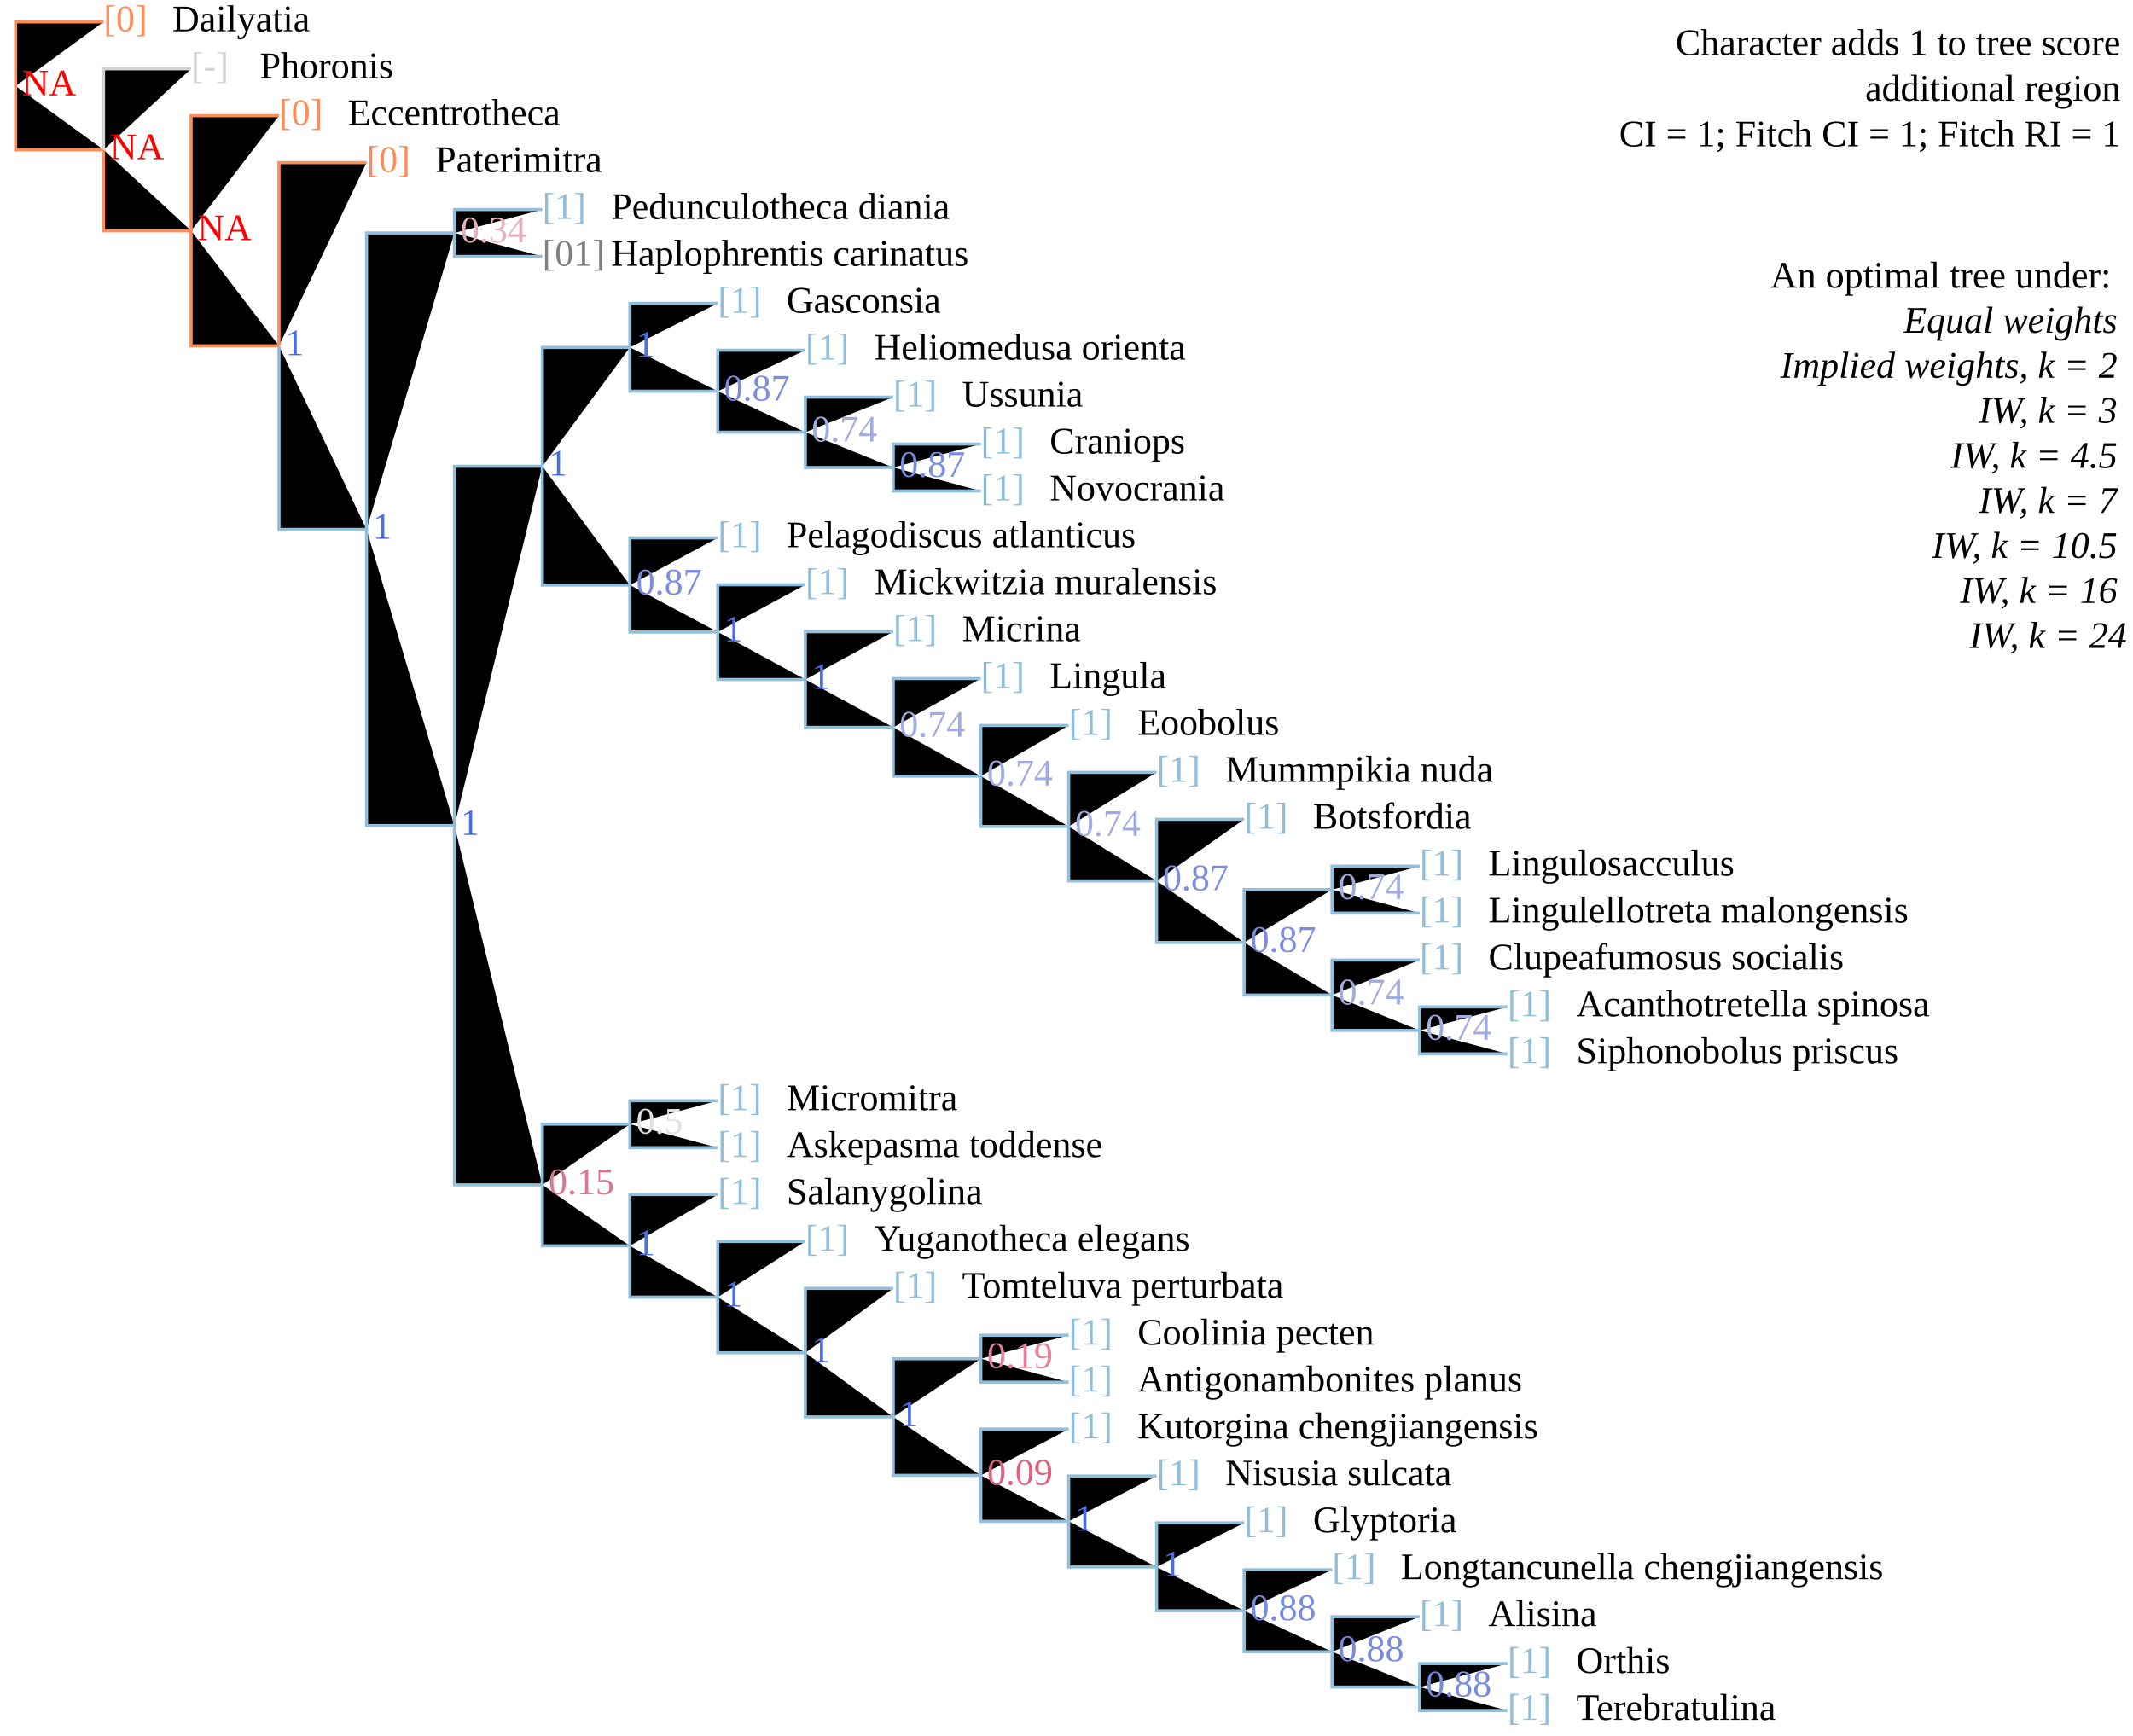
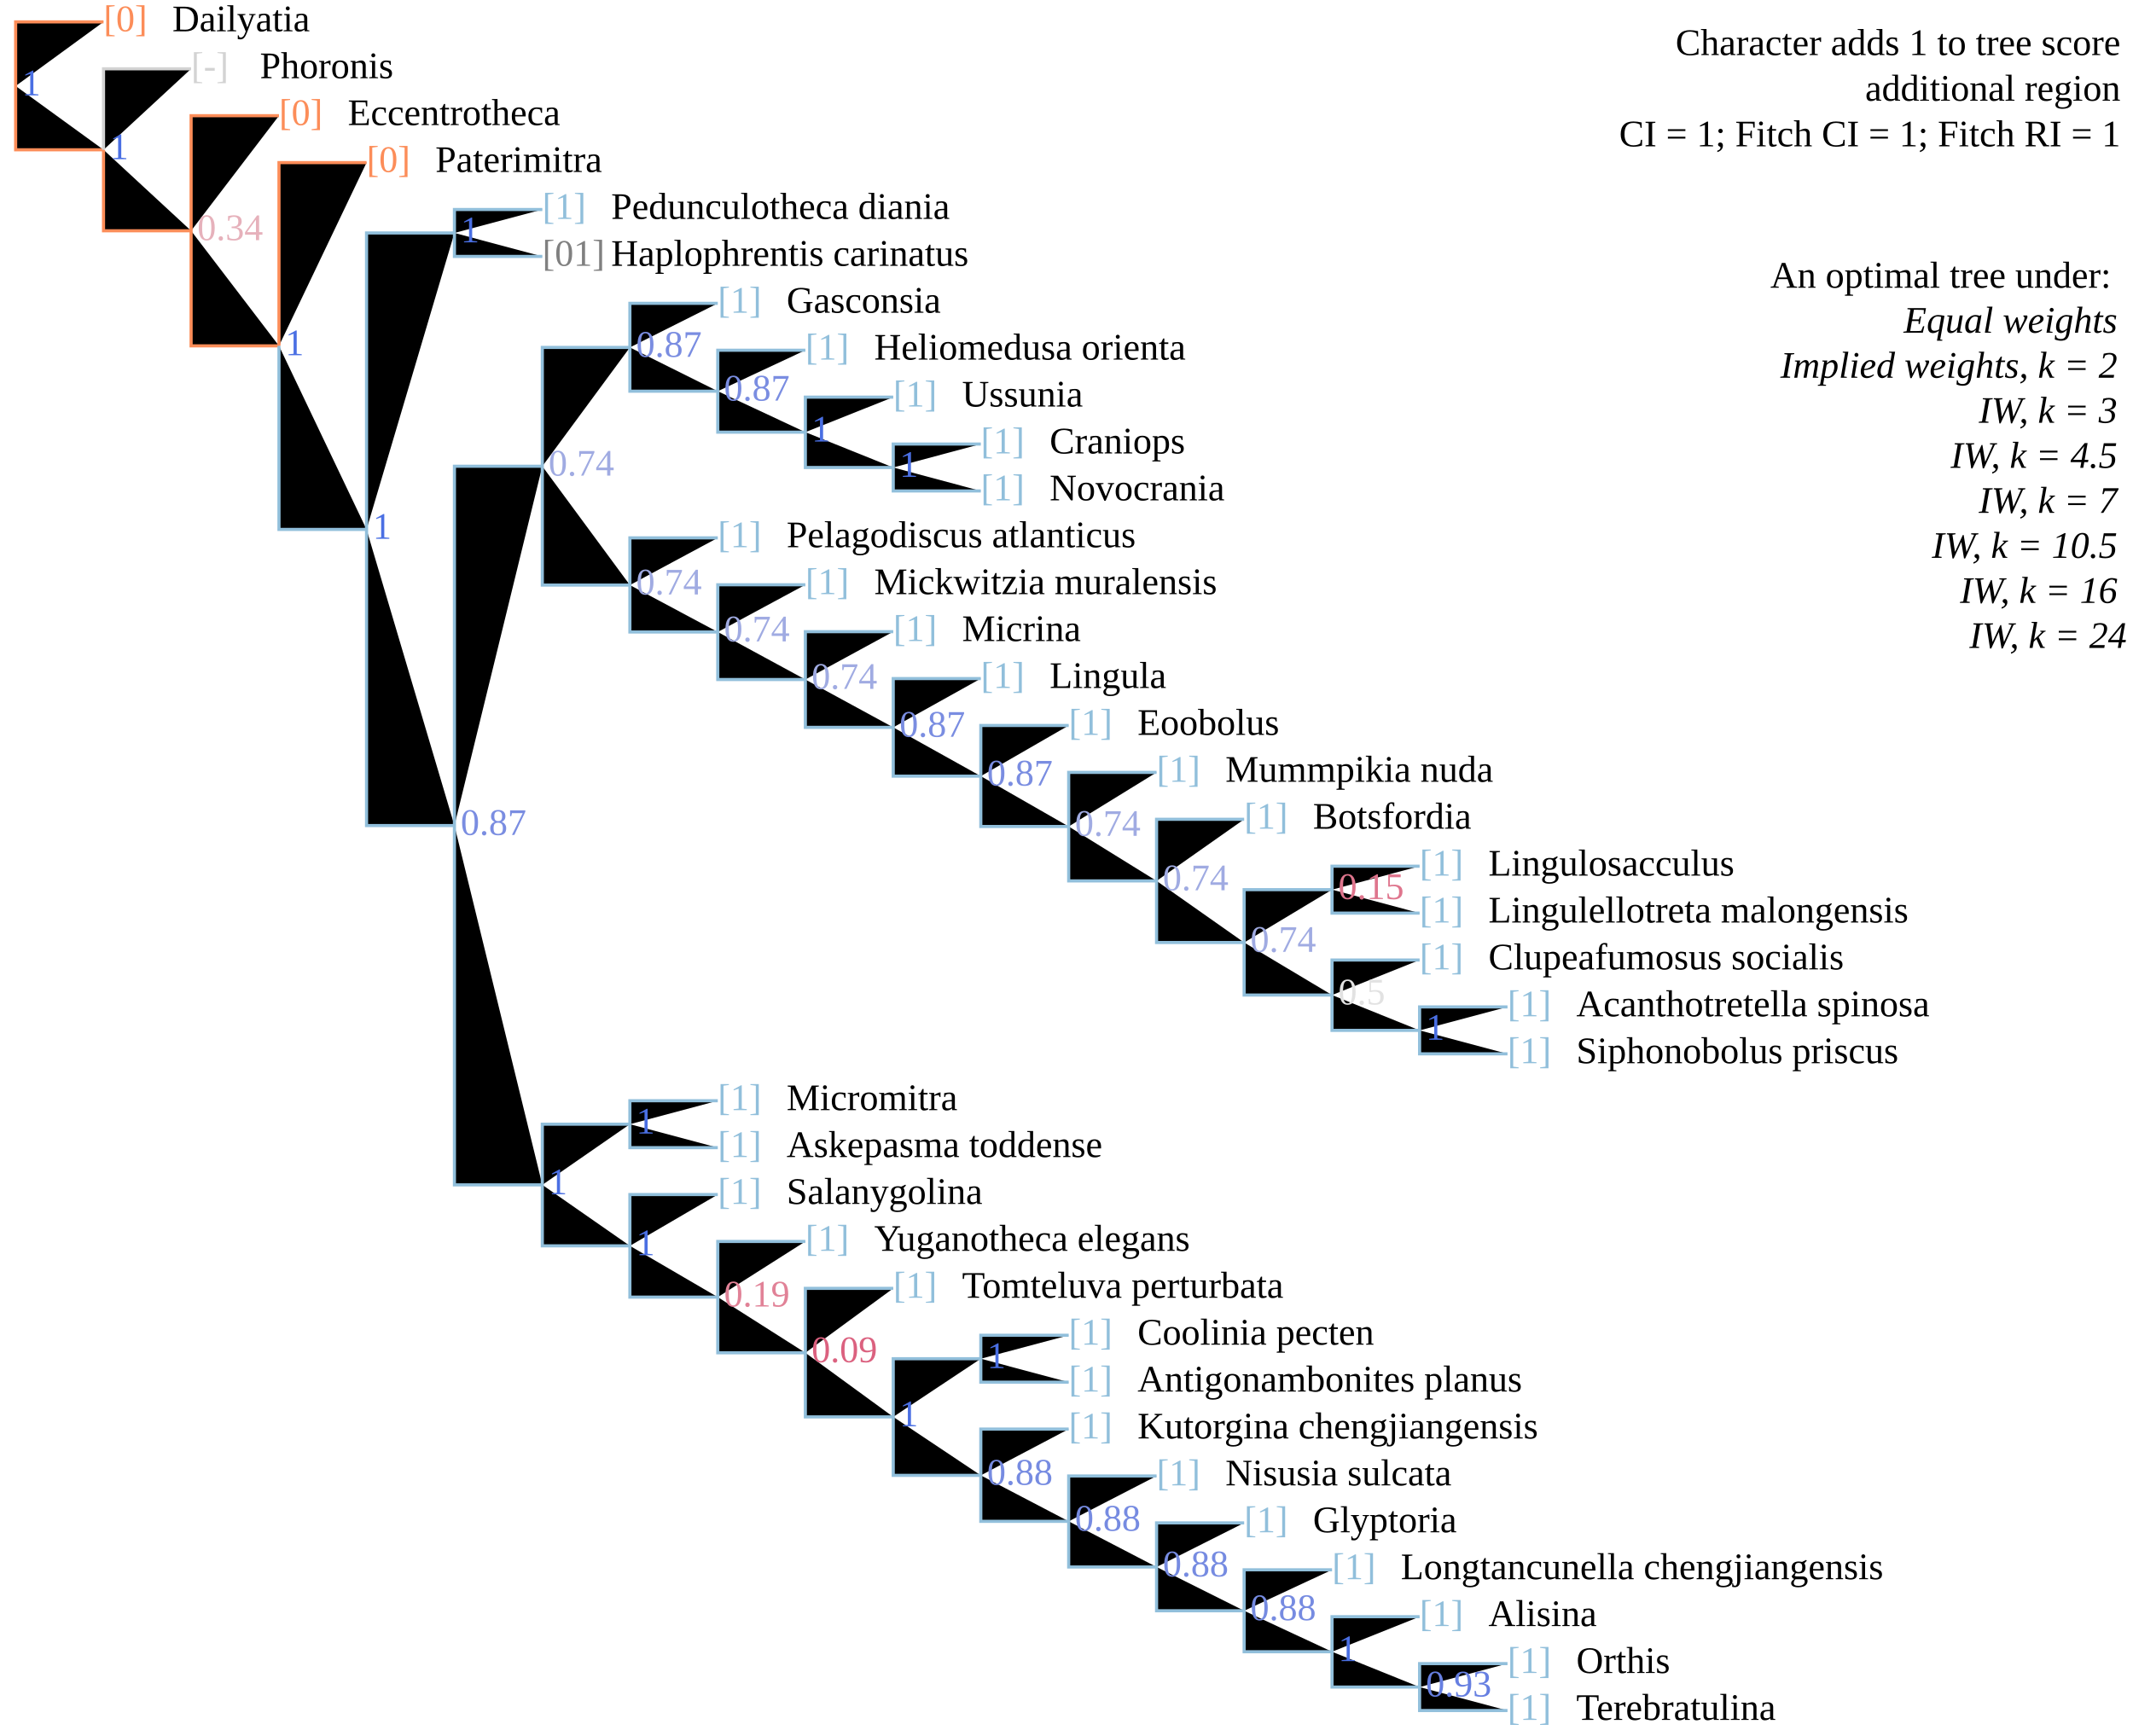
<svg xmlns="http://www.w3.org/2000/svg" version="1.1" width="682" height="555" class="tree" char="3">
  <text x="678" y="17.6" text-anchor="end" class="stepsLabel">Character adds <tspan class="score">1</tspan> to tree score</text>
  <text x="678" y="32.2" text-anchor="end" class="stepsLabel">
    <tspan class="score" /> additional region</text>
  <text x="678" y="46.8" text-anchor="end" class="stepsLabel">CI = 1; Fitch CI = 1; Fitch RI = 1</text>
  <text x="678" y="76" text-anchor="end" class="stepsLabel">
    <tspan dy="16">An optimal tree under:</tspan>
    <tspan x="680" style="font-style:italic" class="thisAn" dy="1.2em">Equal weights</tspan>
    <tspan x="680" style="font-style:italic" class="notThisAn" dy="1.2em">Implied weights, k = 2</tspan>
    <tspan x="680" style="font-style:italic" class="notThisAn" dy="1.2em">IW, k = 3</tspan>
    <tspan x="680" style="font-style:italic" class="notThisAn" dy="1.2em">IW, k = 4.5</tspan>
    <tspan x="680" style="font-style:italic" class="notThisAn" dy="1.2em">IW, k = 7</tspan>
    <tspan x="680" style="font-style:italic" class="notThisAn" dy="1.2em">IW, k = 10.5</tspan>
    <tspan x="680" style="font-style:italic" class="notThisAn" dy="1.2em">IW, k = 16</tspan>
    <tspan x="680" style="font-style:italic" class="notThisAn" dy="1.2em">IW, k = 24</tspan>
  </text>
  <text x="33.1" y="10" fill="#fc8d59" class="flag">[0]</text>
  <text x="55.1" y="10" class="taxonLabel">Dailyatia</text>
  <text x="89.2" y="40" fill="#fc8d59" class="flag">[0]</text>
  <text x="111.2" y="40" class="taxonLabel">Eccentrotheca</text>
  <text x="61.1" y="25" fill="lightgrey" class="flag">[-]</text>
  <text x="83.1" y="25" class="taxonLabel">Phoronis</text>
  <text x="117.2" y="55" fill="#fc8d59" class="flag">[0]</text>
  <text x="139.2" y="55" class="taxonLabel">Paterimitra</text>
  <text x="173.4" y="70" fill="#91bfdb" class="flag">[1]</text>
  <text x="195.4" y="70" class="taxonLabel">Pedunculotheca diania</text>
  <text x="173.4" y="85" fill="grey" class="flag">[01]</text>
  <text x="195.4" y="85" class="taxonLabel">Haplophrentis carinatus</text>
  <text x="229.5" y="100" fill="#91bfdb" class="flag">[1]</text>
  <text x="251.5" y="100" class="taxonLabel">Gasconsia</text>
  <text x="257.5" y="115" fill="#91bfdb" class="flag">[1]</text>
  <text x="279.5" y="115" class="taxonLabel">Heliomedusa orienta</text>
  <text x="285.6" y="130" fill="#91bfdb" class="flag">[1]</text>
  <text x="307.6" y="130" class="taxonLabel">Ussunia</text>
  <text x="313.6" y="145" fill="#91bfdb" class="flag">[1]</text>
  <text x="335.6" y="145" class="taxonLabel">Craniops</text>
  <text x="313.6" y="160" fill="#91bfdb" class="flag">[1]</text>
  <text x="335.6" y="160" class="taxonLabel">Novocrania</text>
  <text x="229.5" y="175" fill="#91bfdb" class="flag">[1]</text>
  <text x="251.5" y="175" class="taxonLabel">Pelagodiscus atlanticus</text>
  <text x="257.5" y="190" fill="#91bfdb" class="flag">[1]</text>
  <text x="279.5" y="190" class="taxonLabel">Mickwitzia muralensis</text>
  <text x="285.6" y="205" fill="#91bfdb" class="flag">[1]</text>
  <text x="307.6" y="205" class="taxonLabel">Micrina</text>
  <text x="313.6" y="220" fill="#91bfdb" class="flag">[1]</text>
  <text x="335.6" y="220" class="taxonLabel">Lingula</text>
  <text x="341.7" y="235" fill="#91bfdb" class="flag">[1]</text>
  <text x="363.7" y="235" class="taxonLabel">Eoobolus</text>
  <text x="369.8" y="250" fill="#91bfdb" class="flag">[1]</text>
  <text x="391.8" y="250" class="taxonLabel">Mummpikia nuda</text>
  <text x="397.8" y="265" fill="#91bfdb" class="flag">[1]</text>
  <text x="419.8" y="265" class="taxonLabel">Botsfordia</text>
  <text x="453.9" y="280" fill="#91bfdb" class="flag">[1]</text>
  <text x="475.9" y="280" class="taxonLabel">Lingulosacculus</text>
  <text x="453.9" y="295" fill="#91bfdb" class="flag">[1]</text>
  <text x="475.9" y="295" class="taxonLabel">Lingulellotreta malongensis</text>
  <text x="453.9" y="310" fill="#91bfdb" class="flag">[1]</text>
  <text x="475.9" y="310" class="taxonLabel">Clupeafumosus socialis</text>
  <text x="482" y="325" fill="#91bfdb" class="flag">[1]</text>
  <text x="504" y="325" class="taxonLabel">Acanthotretella spinosa</text>
  <text x="482" y="340" fill="#91bfdb" class="flag">[1]</text>
  <text x="504" y="340" class="taxonLabel">Siphonobolus priscus</text>
  <text x="229.5" y="370" fill="#91bfdb" class="flag">[1]</text>
  <text x="251.5" y="370" class="taxonLabel">Askepasma toddense</text>
  <text x="229.5" y="355" fill="#91bfdb" class="flag">[1]</text>
  <text x="251.5" y="355" class="taxonLabel">Micromitra</text>
  <text x="229.5" y="385" fill="#91bfdb" class="flag">[1]</text>
  <text x="251.5" y="385" class="taxonLabel">Salanygolina</text>
  <text x="285.6" y="415" fill="#91bfdb" class="flag">[1]</text>
  <text x="307.6" y="415" class="taxonLabel">Tomteluva perturbata</text>
  <text x="257.5" y="400" fill="#91bfdb" class="flag">[1]</text>
  <text x="279.5" y="400" class="taxonLabel">Yuganotheca elegans</text>
  <text x="341.7" y="460" fill="#91bfdb" class="flag">[1]</text>
  <text x="363.7" y="460" class="taxonLabel">Kutorgina chengjiangensis</text>
  <text x="369.8" y="475" fill="#91bfdb" class="flag">[1]</text>
  <text x="391.8" y="475" class="taxonLabel">Nisusia sulcata</text>
  <text x="397.8" y="490" fill="#91bfdb" class="flag">[1]</text>
  <text x="419.8" y="490" class="taxonLabel">Glyptoria</text>
  <text x="425.9" y="505" fill="#91bfdb" class="flag">[1]</text>
  <text x="447.9" y="505" class="taxonLabel">Longtancunella chengjiangensis</text>
  <text x="453.9" y="520" fill="#91bfdb" class="flag">[1]</text>
  <text x="475.9" y="520" class="taxonLabel">Alisina</text>
  <text x="482" y="535" fill="#91bfdb" class="flag">[1]</text>
  <text x="504" y="535" class="taxonLabel">Orthis</text>
  <text x="482" y="550" fill="#91bfdb" class="flag">[1]</text>
  <text x="504" y="550" class="taxonLabel">Terebratulina</text>
  <text x="341.7" y="430" fill="#91bfdb" class="flag">[1]</text>
  <text x="363.7" y="430" class="taxonLabel">Coolinia pecten</text>
  <text x="341.7" y="445" fill="#91bfdb" class="flag">[1]</text>
  <text x="363.7" y="445" class="taxonLabel">Antigonambonites planus</text>
  <path d="M5,27.5V7H33.1M5,27.5V47.9H33.1M33.1,47.9V73.8H61.1M61.1,73.8V37H89.2M61.1,73.8V110.6H89.2M89.2,110.6V52H117.2" stroke="#fc8d59" />
  <path d="M33.1,47.9V22H61.1" stroke="lightgrey" class="inapplicable" />
  <path d="M89.2,110.6V169.3H117.2M117.2,169.3V74.5H145.3M145.3,74.5V67H173.4M145.3,74.5V82H173.4M117.2,169.3V264H145.3M145.3,264V149.1H173.4M173.4,149.1V111.1H201.4M201.4,111.1V97H229.5M201.4,111.1V125.1H229.5M229.5,125.1V112H257.5M229.5,125.1V138.2H257.5M257.5,138.2V127H285.6M257.5,138.2V149.5H285.6M285.6,149.5V142H313.6M285.6,149.5V157H313.6M173.4,149.1V187.1H201.4M201.4,187.1V172H229.5M201.4,187.1V202.1H229.5M229.5,202.1V187H257.5M229.5,202.1V217.3H257.5M257.5,217.3V202H285.6M257.5,217.3V232.6H285.6M285.6,232.6V217H313.6M285.6,232.6V248.2H313.6M313.6,248.2V232H341.7M313.6,248.2V264.3H341.7M341.7,264.3V247H369.8M341.7,264.3V281.7H369.8M369.8,281.7V262H397.8M369.8,281.7V301.4H397.8M397.8,301.4V284.5H425.9M425.9,284.5V277H453.9M425.9,284.5V292H453.9M397.8,301.4V318.2H425.9M425.9,318.2V307H453.9M425.9,318.2V329.5H453.9M453.9,329.5V322H482M453.9,329.5V337H482M145.3,264V378.9H173.4M173.4,378.9V359.5H201.4M201.4,359.5V352H229.5M201.4,359.5V367H229.5M173.4,378.9V398.4H201.4M201.4,398.4V382H229.5M201.4,398.4V414.8H229.5M229.5,414.8V397H257.5M229.5,414.8V432.6H257.5M257.5,432.6V412H285.6M257.5,432.6V453.1H285.6M285.6,453.1V434.5H313.6M313.6,434.5V427H341.7M313.6,434.5V442H341.7M285.6,453.1V471.8H313.6M313.6,471.8V457H341.7M313.6,471.8V486.5H341.7M341.7,486.5V472H369.8M341.7,486.5V501.1H369.8M369.8,501.1V487H397.8M369.8,501.1V515.1H397.8M397.8,515.1V502H425.9M397.8,515.1V528.2H425.9M425.9,528.2V517H453.9M425.9,528.2V539.5H453.9M453.9,539.5V532H482M453.9,539.5V547H482" stroke="#91bfdb" />
-   <text x="7" y="30.5" class="node" fill="red">NA</text>
-   <text x="35.1" y="50.9" class="node" fill="red">NA</text>
-   <text x="63.1" y="76.8" class="node" fill="red">NA</text>
+   <text x="7" y="30.5" class="node" fill="#4A6FE3">1</text>
+   <text x="35.1" y="50.9" class="node" fill="#4A6FE3">1</text>
+   <text x="63.1" y="76.8" class="node" fill="#E6B1BB">0.34</text>
  <text x="91.2" y="113.6" class="node" fill="#4A6FE3">1</text>
  <text x="119.2" y="172.3" class="node" fill="#4A6FE3">1</text>
-   <text x="147.3" y="77.5" class="node" fill="#E6B1BB">0.34</text>
-   <text x="147.3" y="267" class="node" fill="#4A6FE3">1</text>
-   <text x="175.4" y="152.1" class="node" fill="#4A6FE3">1</text>
-   <text x="203.4" y="114.1" class="node" fill="#4A6FE3">1</text>
+   <text x="147.3" y="77.5" class="node" fill="#4A6FE3">1</text>
+   <text x="147.3" y="267" class="node" fill="#7A8DE1">0.87</text>
+   <text x="175.4" y="152.1" class="node" fill="#A0ABE2">0.74</text>
+   <text x="203.4" y="114.1" class="node" fill="#7A8DE1">0.87</text>
  <text x="231.5" y="128.1" class="node" fill="#7A8DE1">0.87</text>
-   <text x="259.5" y="141.2" class="node" fill="#A0ABE2">0.74</text>
-   <text x="287.6" y="152.5" class="node" fill="#7A8DE1">0.87</text>
-   <text x="203.4" y="190.1" class="node" fill="#7A8DE1">0.87</text>
-   <text x="231.5" y="205.1" class="node" fill="#4A6FE3">1</text>
-   <text x="259.5" y="220.3" class="node" fill="#4A6FE3">1</text>
-   <text x="287.6" y="235.6" class="node" fill="#A0ABE2">0.74</text>
-   <text x="315.6" y="251.2" class="node" fill="#A0ABE2">0.74</text>
+   <text x="259.5" y="141.2" class="node" fill="#4A6FE3">1</text>
+   <text x="287.6" y="152.5" class="node" fill="#4A6FE3">1</text>
+   <text x="203.4" y="190.1" class="node" fill="#A0ABE2">0.74</text>
+   <text x="231.5" y="205.1" class="node" fill="#A0ABE2">0.74</text>
+   <text x="259.5" y="220.3" class="node" fill="#A0ABE2">0.74</text>
+   <text x="287.6" y="235.6" class="node" fill="#7A8DE1">0.87</text>
+   <text x="315.6" y="251.2" class="node" fill="#7A8DE1">0.87</text>
  <text x="343.7" y="267.3" class="node" fill="#A0ABE2">0.74</text>
-   <text x="371.8" y="284.7" class="node" fill="#7A8DE1">0.87</text>
-   <text x="399.8" y="304.4" class="node" fill="#7A8DE1">0.87</text>
-   <text x="427.9" y="287.5" class="node" fill="#A0ABE2">0.74</text>
-   <text x="427.9" y="321.2" class="node" fill="#A0ABE2">0.74</text>
-   <text x="455.9" y="332.5" class="node" fill="#A0ABE2">0.74</text>
-   <text x="175.4" y="381.9" class="node" fill="#DF758D">0.15</text>
-   <text x="203.4" y="362.5" class="node" fill="#E2E2E2">0.5</text>
+   <text x="371.8" y="284.7" class="node" fill="#A0ABE2">0.74</text>
+   <text x="399.8" y="304.4" class="node" fill="#A0ABE2">0.74</text>
+   <text x="427.9" y="287.5" class="node" fill="#DF758D">0.15</text>
+   <text x="427.9" y="321.2" class="node" fill="#E2E2E2">0.5</text>
+   <text x="455.9" y="332.5" class="node" fill="#4A6FE3">1</text>
+   <text x="175.4" y="381.9" class="node" fill="#4A6FE3">1</text>
+   <text x="203.4" y="362.5" class="node" fill="#4A6FE3">1</text>
  <text x="203.4" y="401.4" class="node" fill="#4A6FE3">1</text>
-   <text x="231.5" y="417.8" class="node" fill="#4A6FE3">1</text>
-   <text x="259.5" y="435.6" class="node" fill="#4A6FE3">1</text>
+   <text x="231.5" y="417.8" class="node" fill="#E18297">0.19</text>
+   <text x="259.5" y="435.6" class="node" fill="#DB617F">0.09</text>
  <text x="287.6" y="456.1" class="node" fill="#4A6FE3">1</text>
-   <text x="315.6" y="437.5" class="node" fill="#E18297">0.19</text>
-   <text x="315.6" y="474.8" class="node" fill="#DB617F">0.09</text>
-   <text x="343.7" y="489.5" class="node" fill="#4A6FE3">1</text>
-   <text x="371.8" y="504.1" class="node" fill="#4A6FE3">1</text>
+   <text x="315.6" y="437.5" class="node" fill="#4A6FE3">1</text>
+   <text x="315.6" y="474.8" class="node" fill="#768BE1">0.88</text>
+   <text x="343.7" y="489.5" class="node" fill="#768BE1">0.88</text>
+   <text x="371.8" y="504.1" class="node" fill="#768BE1">0.88</text>
  <text x="399.8" y="518.1" class="node" fill="#768BE1">0.88</text>
-   <text x="427.9" y="531.2" class="node" fill="#768BE1">0.88</text>
-   <text x="455.9" y="542.5" class="node" fill="#768BE1">0.88</text>
+   <text x="427.9" y="531.2" class="node" fill="#4A6FE3">1</text>
+   <text x="455.9" y="542.5" class="node" fill="#667FE1">0.93</text>
</svg>
